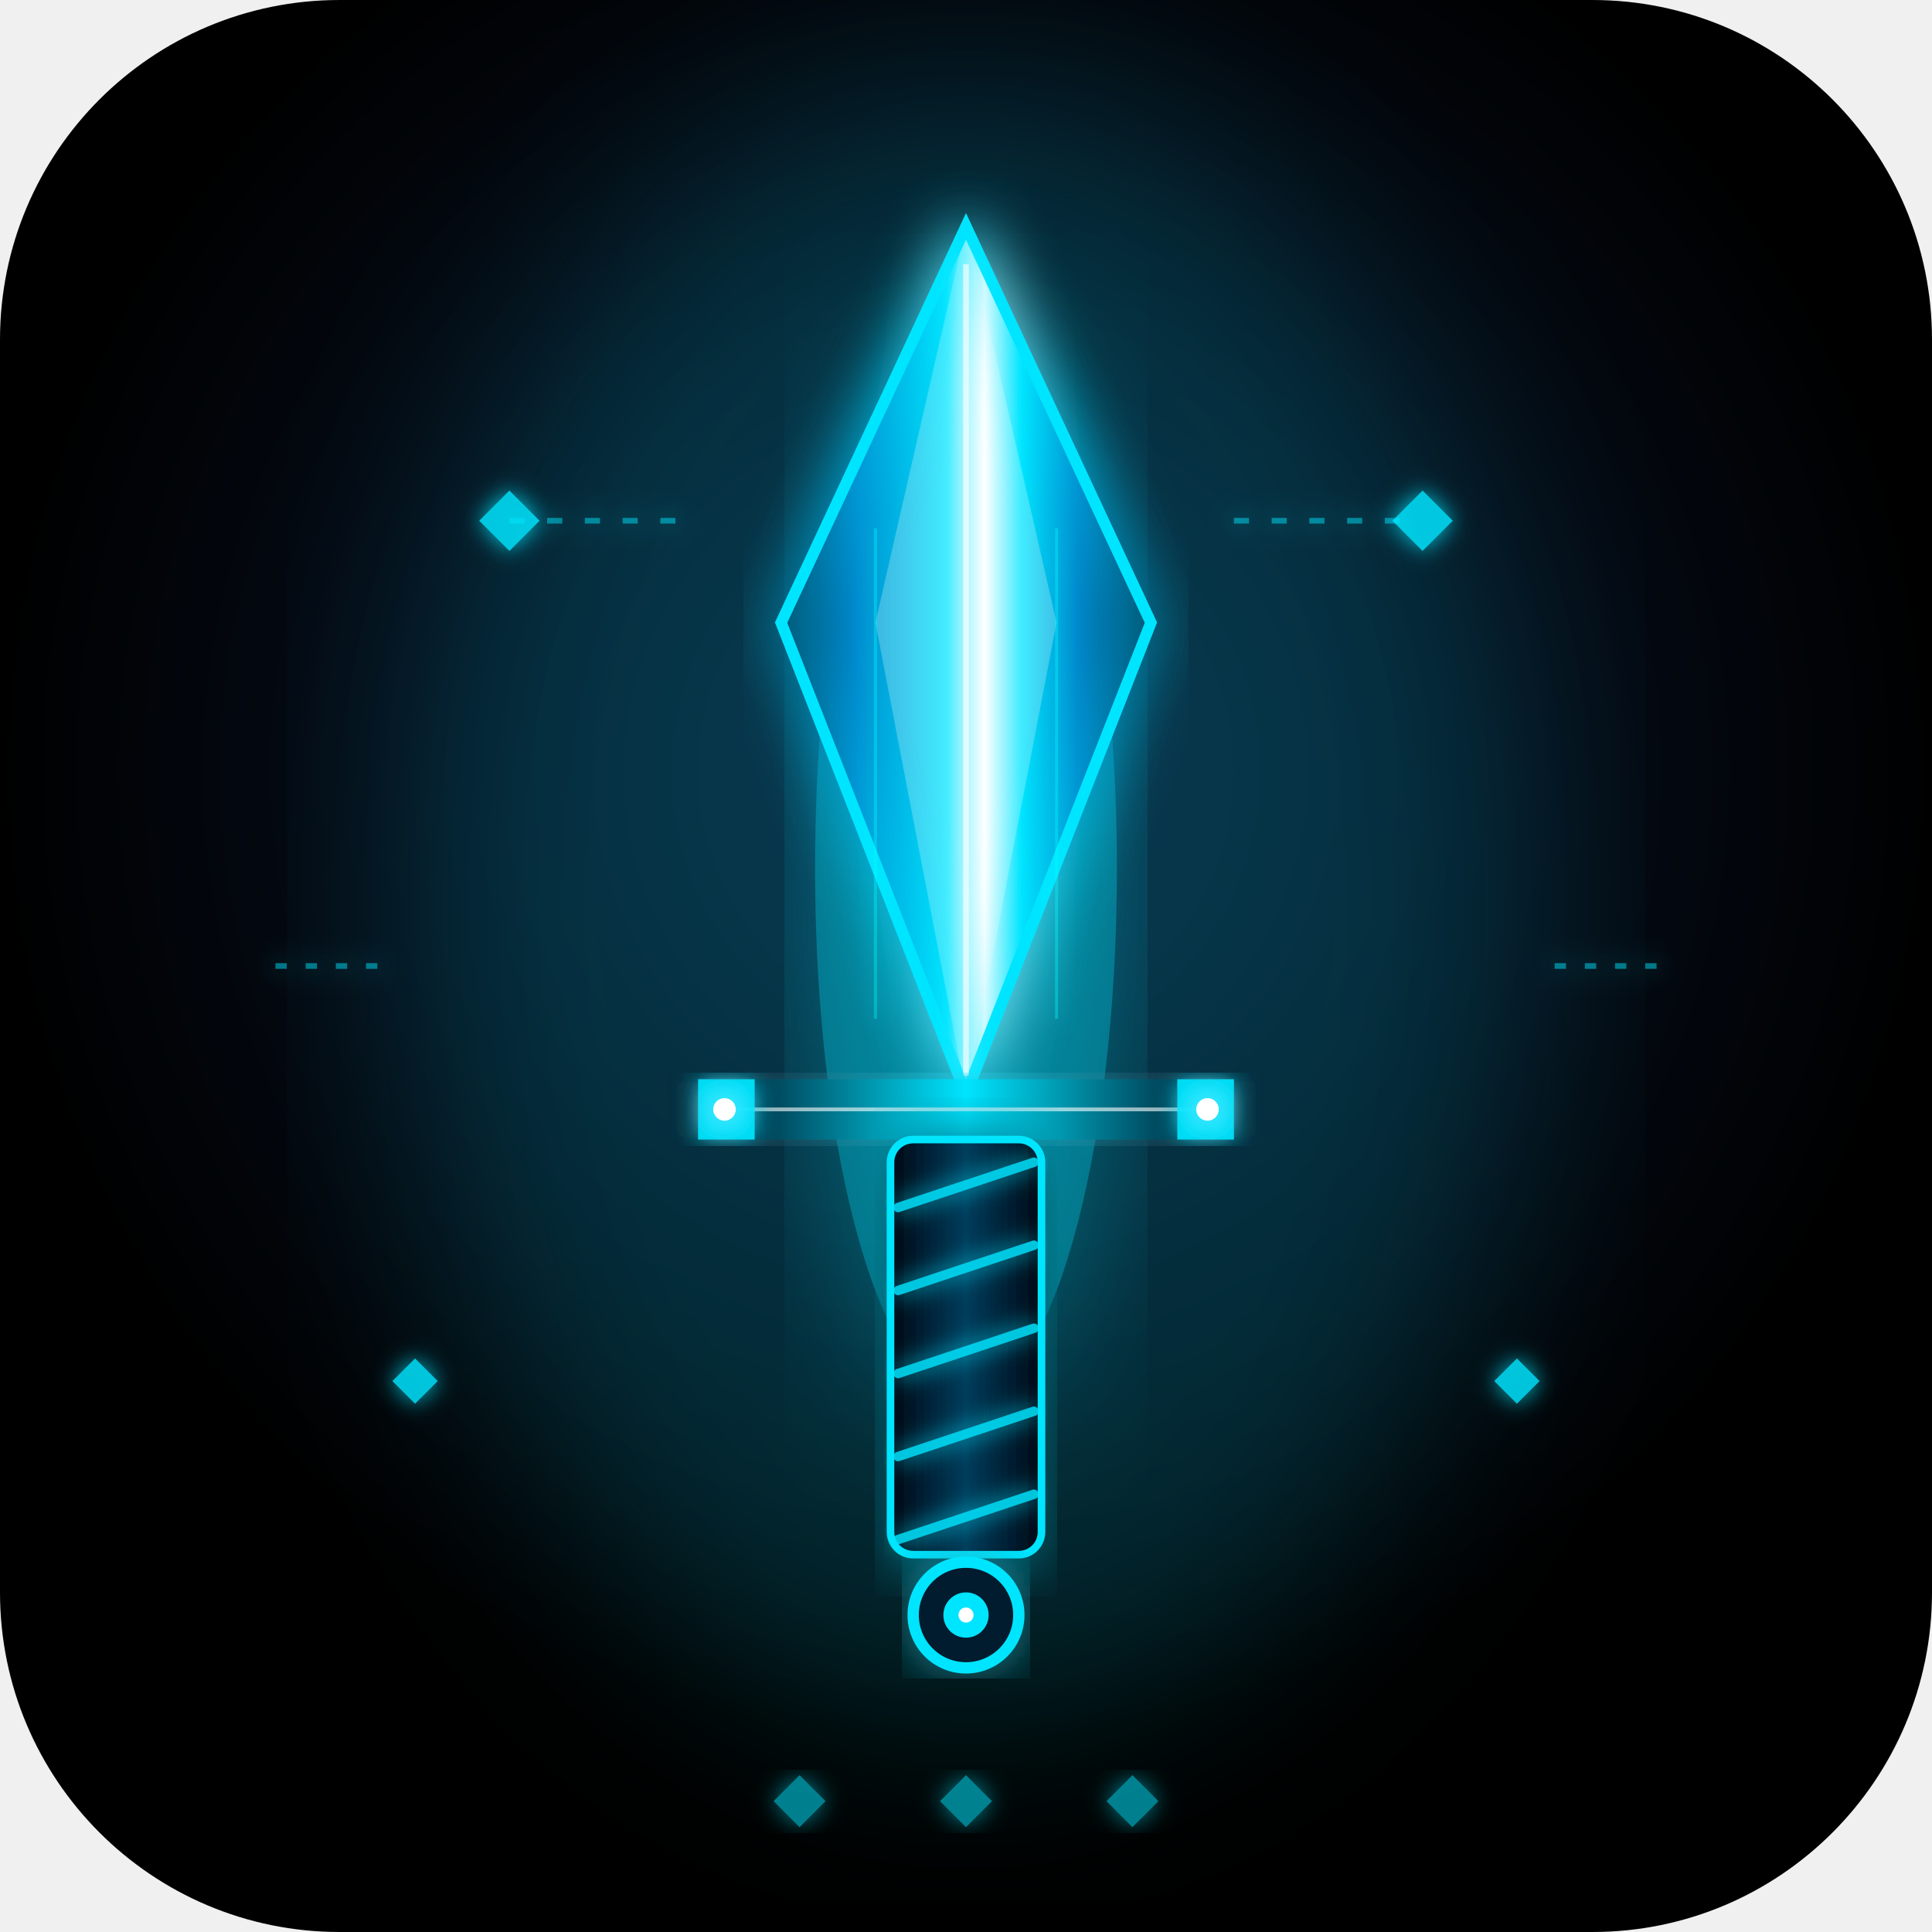
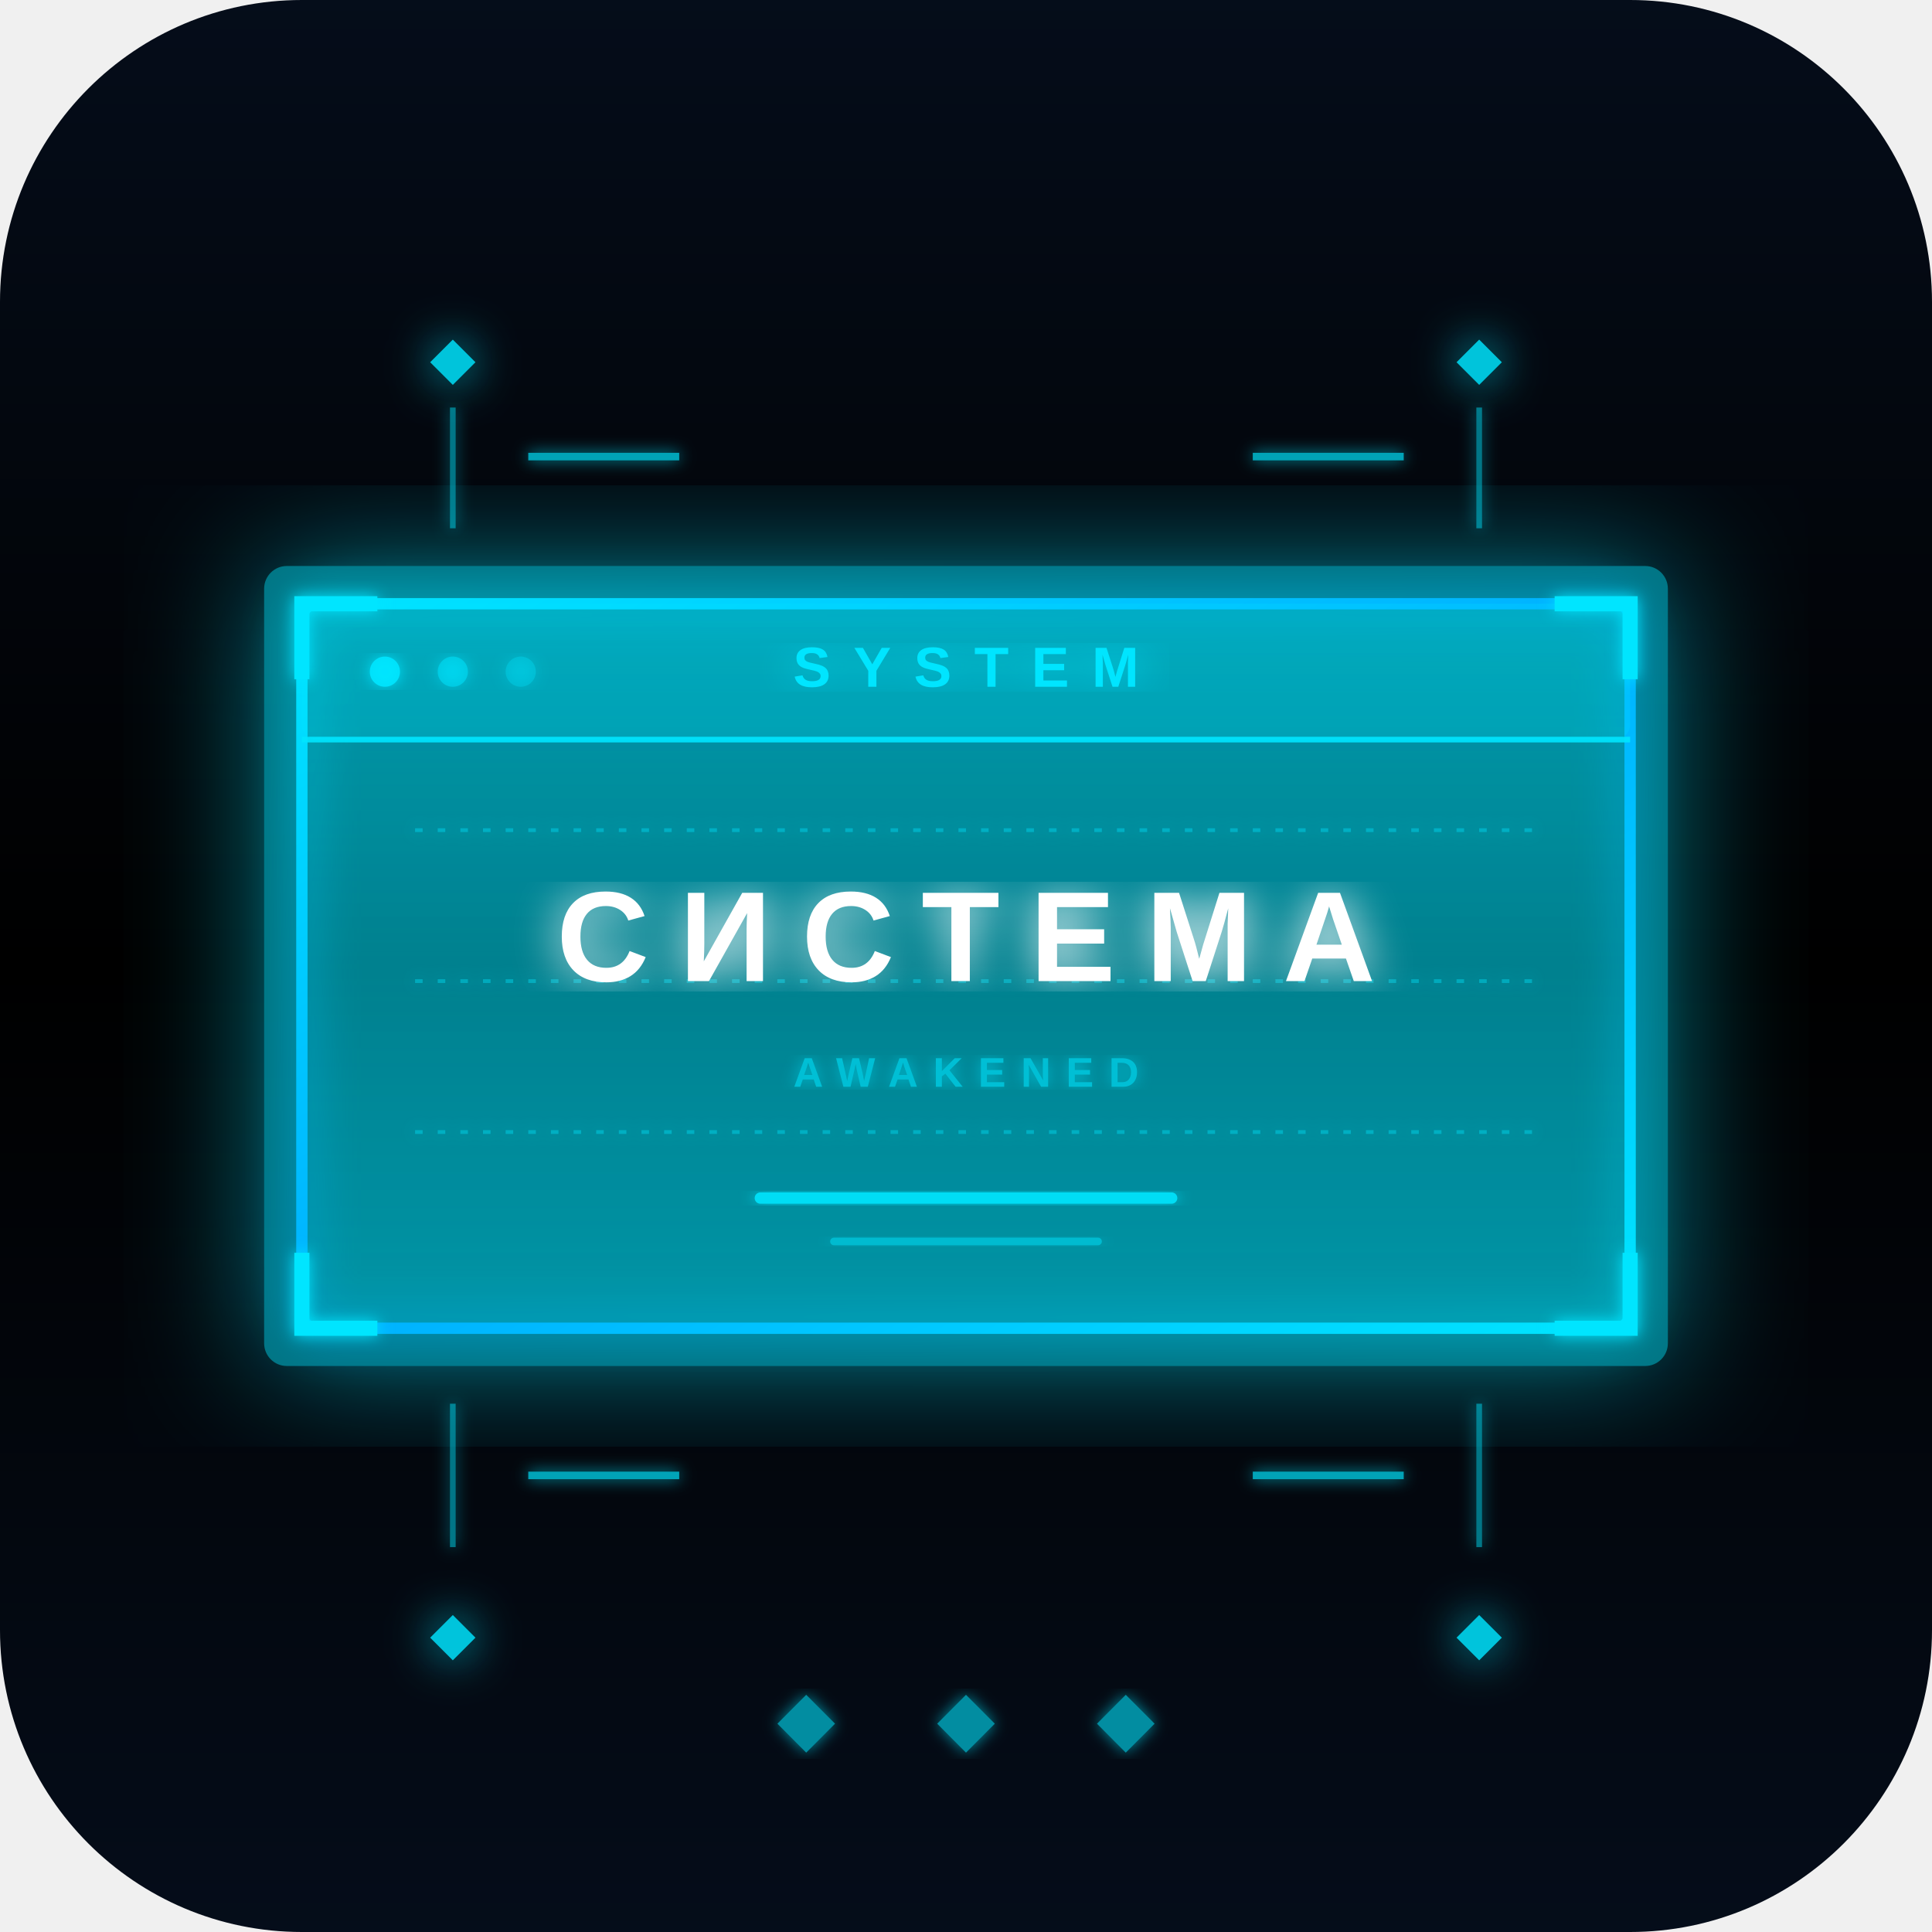
<svg xmlns="http://www.w3.org/2000/svg" viewBox="0 0 512 512">
  <defs>
-     <radialGradient id="bg" cx="50%" cy="40%">
-       <stop offset="0%" stop-color="#0a1f38" />
-       <stop offset="55%" stop-color="#050d1a" />
-       <stop offset="100%" stop-color="#000" />
-     </radialGradient>
-     <linearGradient id="bladeGrad" x1="0%" y1="0%" x2="100%" y2="0%">
-       <stop offset="0%" stop-color="#003d5c" />
-       <stop offset="20%" stop-color="#0088cc" />
-       <stop offset="45%" stop-color="#00e5ff" />
-       <stop offset="55%" stop-color="#ffffff" />
-       <stop offset="65%" stop-color="#00e5ff" />
-       <stop offset="80%" stop-color="#0088cc" />
-       <stop offset="100%" stop-color="#003d5c" />
+     <linearGradient id="bg" x1="0%" y1="0%" x2="0%" y2="100%">
+       <stop offset="0%" stop-color="#050d1a" />
+       <stop offset="50%" stop-color="#000" />
+       <stop offset="100%" stop-color="#050d1a" />
    </linearGradient>
-     <linearGradient id="bladeEdge" x1="0%" y1="0%" x2="0%" y2="100%">
-       <stop offset="0%" stop-color="#00e5ff" stop-opacity="0" />
-       <stop offset="50%" stop-color="#00e5ff" stop-opacity="0.9" />
-       <stop offset="100%" stop-color="#00e5ff" stop-opacity="0" />
+     <linearGradient id="panelGrad" x1="0%" y1="0%" x2="0%" y2="100%">
+       <stop offset="0%" stop-color="#00e5ff" stop-opacity="0.18" />
+       <stop offset="50%" stop-color="#00e5ff" stop-opacity="0.06" />
+       <stop offset="100%" stop-color="#00e5ff" stop-opacity="0.15" />
    </linearGradient>
-     <linearGradient id="guardGrad" x1="0%" y1="0%" x2="100%" y2="0%">
-       <stop offset="0%" stop-color="#001a2e" />
-       <stop offset="50%" stop-color="#00e5ff" />
-       <stop offset="100%" stop-color="#001a2e" />
-     </linearGradient>
-     <linearGradient id="handleGrad" x1="0%" y1="0%" x2="100%" y2="0%">
-       <stop offset="0%" stop-color="#000814" />
-       <stop offset="50%" stop-color="#003d5c" />
-       <stop offset="100%" stop-color="#000814" />
+     <linearGradient id="borderGrad" x1="0%" y1="0%" x2="100%" y2="100%">
+       <stop offset="0%" stop-color="#00e5ff" />
+       <stop offset="50%" stop-color="#00b0ff" />
+       <stop offset="100%" stop-color="#00e5ff" />
    </linearGradient>
    <filter id="glowSm">
-       <feGaussianBlur stdDeviation="3" result="b" />
+       <feGaussianBlur stdDeviation="2" result="b" />
      <feMerge>
        <feMergeNode in="b" />
        <feMergeNode in="SourceGraphic" />
      </feMerge>
    </filter>
    <filter id="glowMd">
-       <feGaussianBlur stdDeviation="8" result="b" />
+       <feGaussianBlur stdDeviation="6" result="b" />
      <feMerge>
        <feMergeNode in="b" />
        <feMergeNode in="SourceGraphic" />
      </feMerge>
    </filter>
    <filter id="glowBig">
-       <feGaussianBlur stdDeviation="20" result="b" />
+       <feGaussianBlur stdDeviation="18" result="b" />
      <feMerge>
        <feMergeNode in="b" />
        <feMergeNode in="SourceGraphic" />
      </feMerge>
    </filter>
-     <filter id="auraBlur">
-       <feGaussianBlur stdDeviation="26" />
-     </filter>
  </defs>
-   <rect width="512" height="512" rx="90" fill="url(#bg)" />
-   <ellipse cx="256" cy="240" rx="150" ry="220" fill="#00e5ff" opacity="0.15" filter="url(#auraBlur)" />
-   <g filter="url(#glowBig)" opacity="0.65">
-     <ellipse cx="256" cy="230" rx="40" ry="140" fill="#00e5ff" opacity="0.5" />
+   <rect width="512" height="512" rx="80" fill="url(#bg)" />
+   <g opacity="0.5" filter="url(#glowBig)">
+     <rect x="70" y="150" width="372" height="212" rx="6" fill="#00e5ff" />
  </g>
  <g filter="url(#glowMd)">
-     <polygon points="256,60 305,165 256,290 207,165" fill="url(#bladeGrad)" />
-     <polygon points="256,60 280,165 256,290 232,165" fill="#ffffff" opacity="0.25" />
+     <rect x="80" y="160" width="352" height="192" rx="4" fill="url(#panelGrad)" stroke="url(#borderGrad)" stroke-width="3" />
  </g>
-   <g filter="url(#glowMd)" fill="none" stroke="#00e5ff" stroke-width="3" stroke-linejoin="miter">
-     <polygon points="256,60 305,165 256,290 207,165" />
-   </g>
-   <g filter="url(#glowSm)" opacity="0.9">
-     <line x1="256" y1="70" x2="256" y2="285" stroke="#ffffff" stroke-width="1.5" opacity="0.7" />
-     <line x1="232" y1="140" x2="232" y2="270" stroke="#00ffff" stroke-width="0.8" opacity="0.4" />
-     <line x1="280" y1="140" x2="280" y2="270" stroke="#00ffff" stroke-width="0.8" opacity="0.4" />
+   <rect x="80" y="160" width="352" height="36" rx="4" fill="#00e5ff" opacity="0.2" />
+   <line x1="80" y1="196" x2="432" y2="196" stroke="#00e5ff" stroke-width="1.5" opacity="0.9" />
+   <g filter="url(#glowSm)">
+     <circle cx="102" cy="178" r="4" fill="#00e5ff" opacity="0.9" />
+     <circle cx="120" cy="178" r="4" fill="#00e5ff" opacity="0.5" />
+     <circle cx="138" cy="178" r="4" fill="#00e5ff" opacity="0.3" />
  </g>
  <g filter="url(#glowMd)">
-     <rect x="190" y="286" width="132" height="16" rx="3" fill="url(#guardGrad)" />
-     <line x1="190" y1="294" x2="322" y2="294" stroke="#ffffff" stroke-width="1" opacity="0.6" />
+     <text x="256" y="182" text-anchor="middle" font-family="'Orbitron','Arial',sans-serif" font-size="15" font-weight="900" fill="#00e5ff" letter-spacing="6">SYSTEM</text>
  </g>
-   <g filter="url(#glowSm)" fill="#00e5ff">
-     <polygon points="185,286 200,286 200,302 185,302" opacity="0.9" />
-     <polygon points="312,286 327,286 327,302 312,302" opacity="0.9" />
-     <circle cx="192" cy="294" r="3" fill="#ffffff" />
-     <circle cx="320" cy="294" r="3" fill="#ffffff" />
+   <g filter="url(#glowSm)" opacity="0.4" stroke="#00e5ff" stroke-width="1">
+     <line x1="110" y1="220" x2="410" y2="220" stroke-dasharray="2,4" />
+     <line x1="110" y1="260" x2="410" y2="260" stroke-dasharray="2,4" />
+     <line x1="110" y1="300" x2="410" y2="300" stroke-dasharray="2,4" />
  </g>
  <g filter="url(#glowMd)">
-     <rect x="236" y="302" width="40" height="110" rx="6" fill="url(#handleGrad)" stroke="#00e5ff" stroke-width="2" />
+     <text x="256" y="260" text-anchor="middle" font-family="'Orbitron','Arial',sans-serif" font-size="34" font-weight="900" fill="#ffffff" letter-spacing="8">СИСТЕМА</text>
  </g>
-   <g stroke="#00e5ff" stroke-width="2.5" opacity="0.85" filter="url(#glowSm)" fill="none" stroke-linecap="round">
-     <line x1="238" y1="320" x2="274" y2="308" />
-     <line x1="238" y1="342" x2="274" y2="330" />
-     <line x1="238" y1="364" x2="274" y2="352" />
-     <line x1="238" y1="386" x2="274" y2="374" />
-     <line x1="238" y1="408" x2="274" y2="396" />
+   <g filter="url(#glowSm)" opacity="0.6">
+     <text x="256" y="288" text-anchor="middle" font-family="'Orbitron','Arial',sans-serif" font-size="11" font-weight="700" fill="#00e5ff" letter-spacing="4">AWAKENED</text>
  </g>
-   <g filter="url(#glowMd)">
-     <circle cx="256" cy="428" r="14" fill="#001a2e" stroke="#00e5ff" stroke-width="3" />
-     <circle cx="256" cy="428" r="6" fill="#00e5ff" />
-     <circle cx="256" cy="428" r="2" fill="#ffffff" />
+   <g filter="url(#glowSm)" fill="#00e5ff" opacity="0.9">
+     <rect x="200" y="316" width="112" height="3" rx="1.5" />
  </g>
-   <g filter="url(#glowSm)" fill="#00e5ff" opacity="0.85">
-     <polygon points="135,130 143,138 135,146 127,138" />
-     <polygon points="377,130 385,138 377,146 369,138" />
-     <polygon points="110,360 116,366 110,372 104,366" />
-     <polygon points="402,360 408,366 402,372 396,366" />
+   <g filter="url(#glowSm)" fill="#00e5ff" opacity="0.5">
+     <rect x="220" y="328" width="72" height="2" rx="1" />
  </g>
-   <g filter="url(#glowSm)" stroke="#00e5ff" stroke-width="1.5" opacity="0.5">
-     <line x1="135" y1="138" x2="185" y2="138" stroke-dasharray="4,6" />
-     <line x1="327" y1="138" x2="377" y2="138" stroke-dasharray="4,6" />
-     <line x1="100" y1="256" x2="70" y2="256" stroke-dasharray="3,5" />
-     <line x1="412" y1="256" x2="442" y2="256" stroke-dasharray="3,5" />
+   <g filter="url(#glowSm)" fill="none" stroke="#00e5ff" stroke-width="4" stroke-linecap="square" stroke-linejoin="miter">
+     <path d="M 80 178 L 80 160 L 98 160" />
+     <path d="M 432 178 L 432 160 L 414 160" />
+     <path d="M 80 334 L 80 352 L 98 352" />
+     <path d="M 432 334 L 432 352 L 414 352" />
  </g>
-   <g filter="url(#glowSm)" opacity="0.55">
-     <text x="256" y="482" text-anchor="middle" font-family="'Orbitron','Arial',sans-serif" font-size="18" font-weight="900" fill="#00e5ff" letter-spacing="12">◆ ◆ ◆</text>
+   <g filter="url(#glowMd)" opacity="0.85" fill="#00e5ff">
+     <polygon points="120,90 126,96 120,102 114,96" />
+     <polygon points="392,90 398,96 392,102 386,96" />
+     <polygon points="120,428 126,434 120,440 114,434" />
+     <polygon points="392,428 398,434 392,440 386,434" />
+   </g>
+   <g filter="url(#glowSm)" opacity="0.5" stroke="#00e5ff" stroke-width="1.5">
+     <line x1="120" y1="108" x2="120" y2="140" />
+     <line x1="392" y1="108" x2="392" y2="140" />
+     <line x1="120" y1="372" x2="120" y2="410" />
+     <line x1="392" y1="372" x2="392" y2="410" />
+   </g>
+   <g filter="url(#glowSm)" opacity="0.7">
+     <rect x="140" y="120" width="40" height="2" fill="#00e5ff" />
+     <rect x="332" y="120" width="40" height="2" fill="#00e5ff" />
+     <rect x="140" y="390" width="40" height="2" fill="#00e5ff" />
+     <rect x="332" y="390" width="40" height="2" fill="#00e5ff" />
+   </g>
+   <g filter="url(#glowSm)" opacity="0.6">
+     <text x="256" y="462" text-anchor="middle" font-family="'Orbitron','Arial',sans-serif" font-size="20" font-weight="900" fill="#00e5ff" letter-spacing="10">◆ ◆ ◆</text>
  </g>
</svg>
